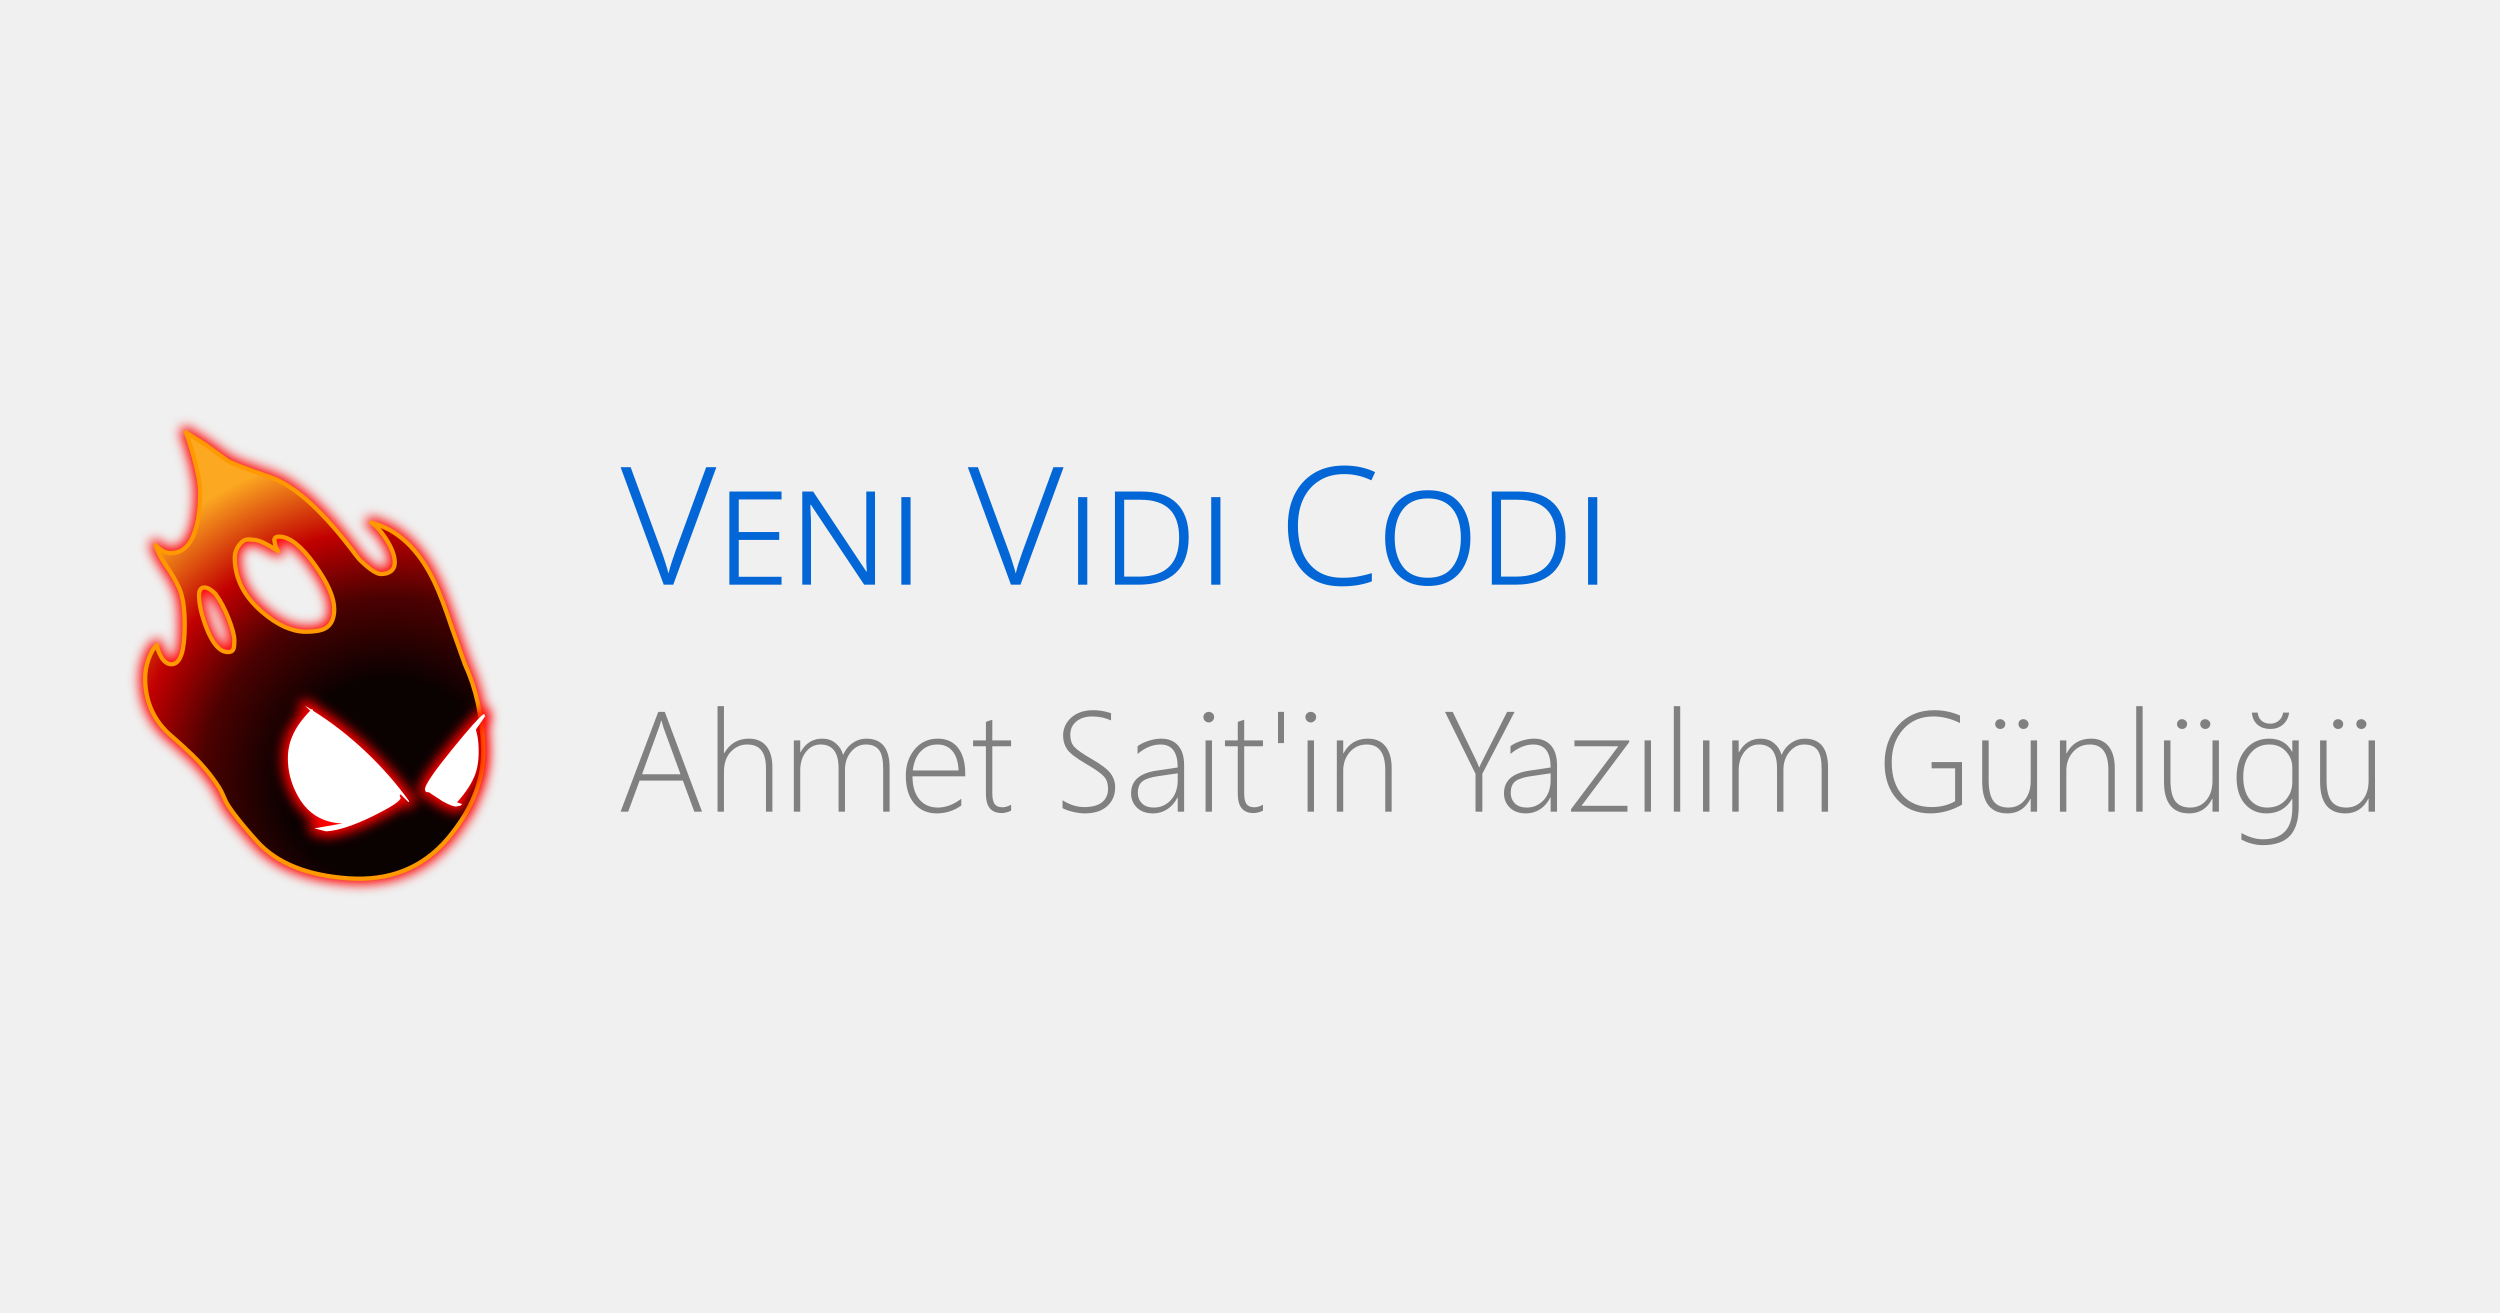
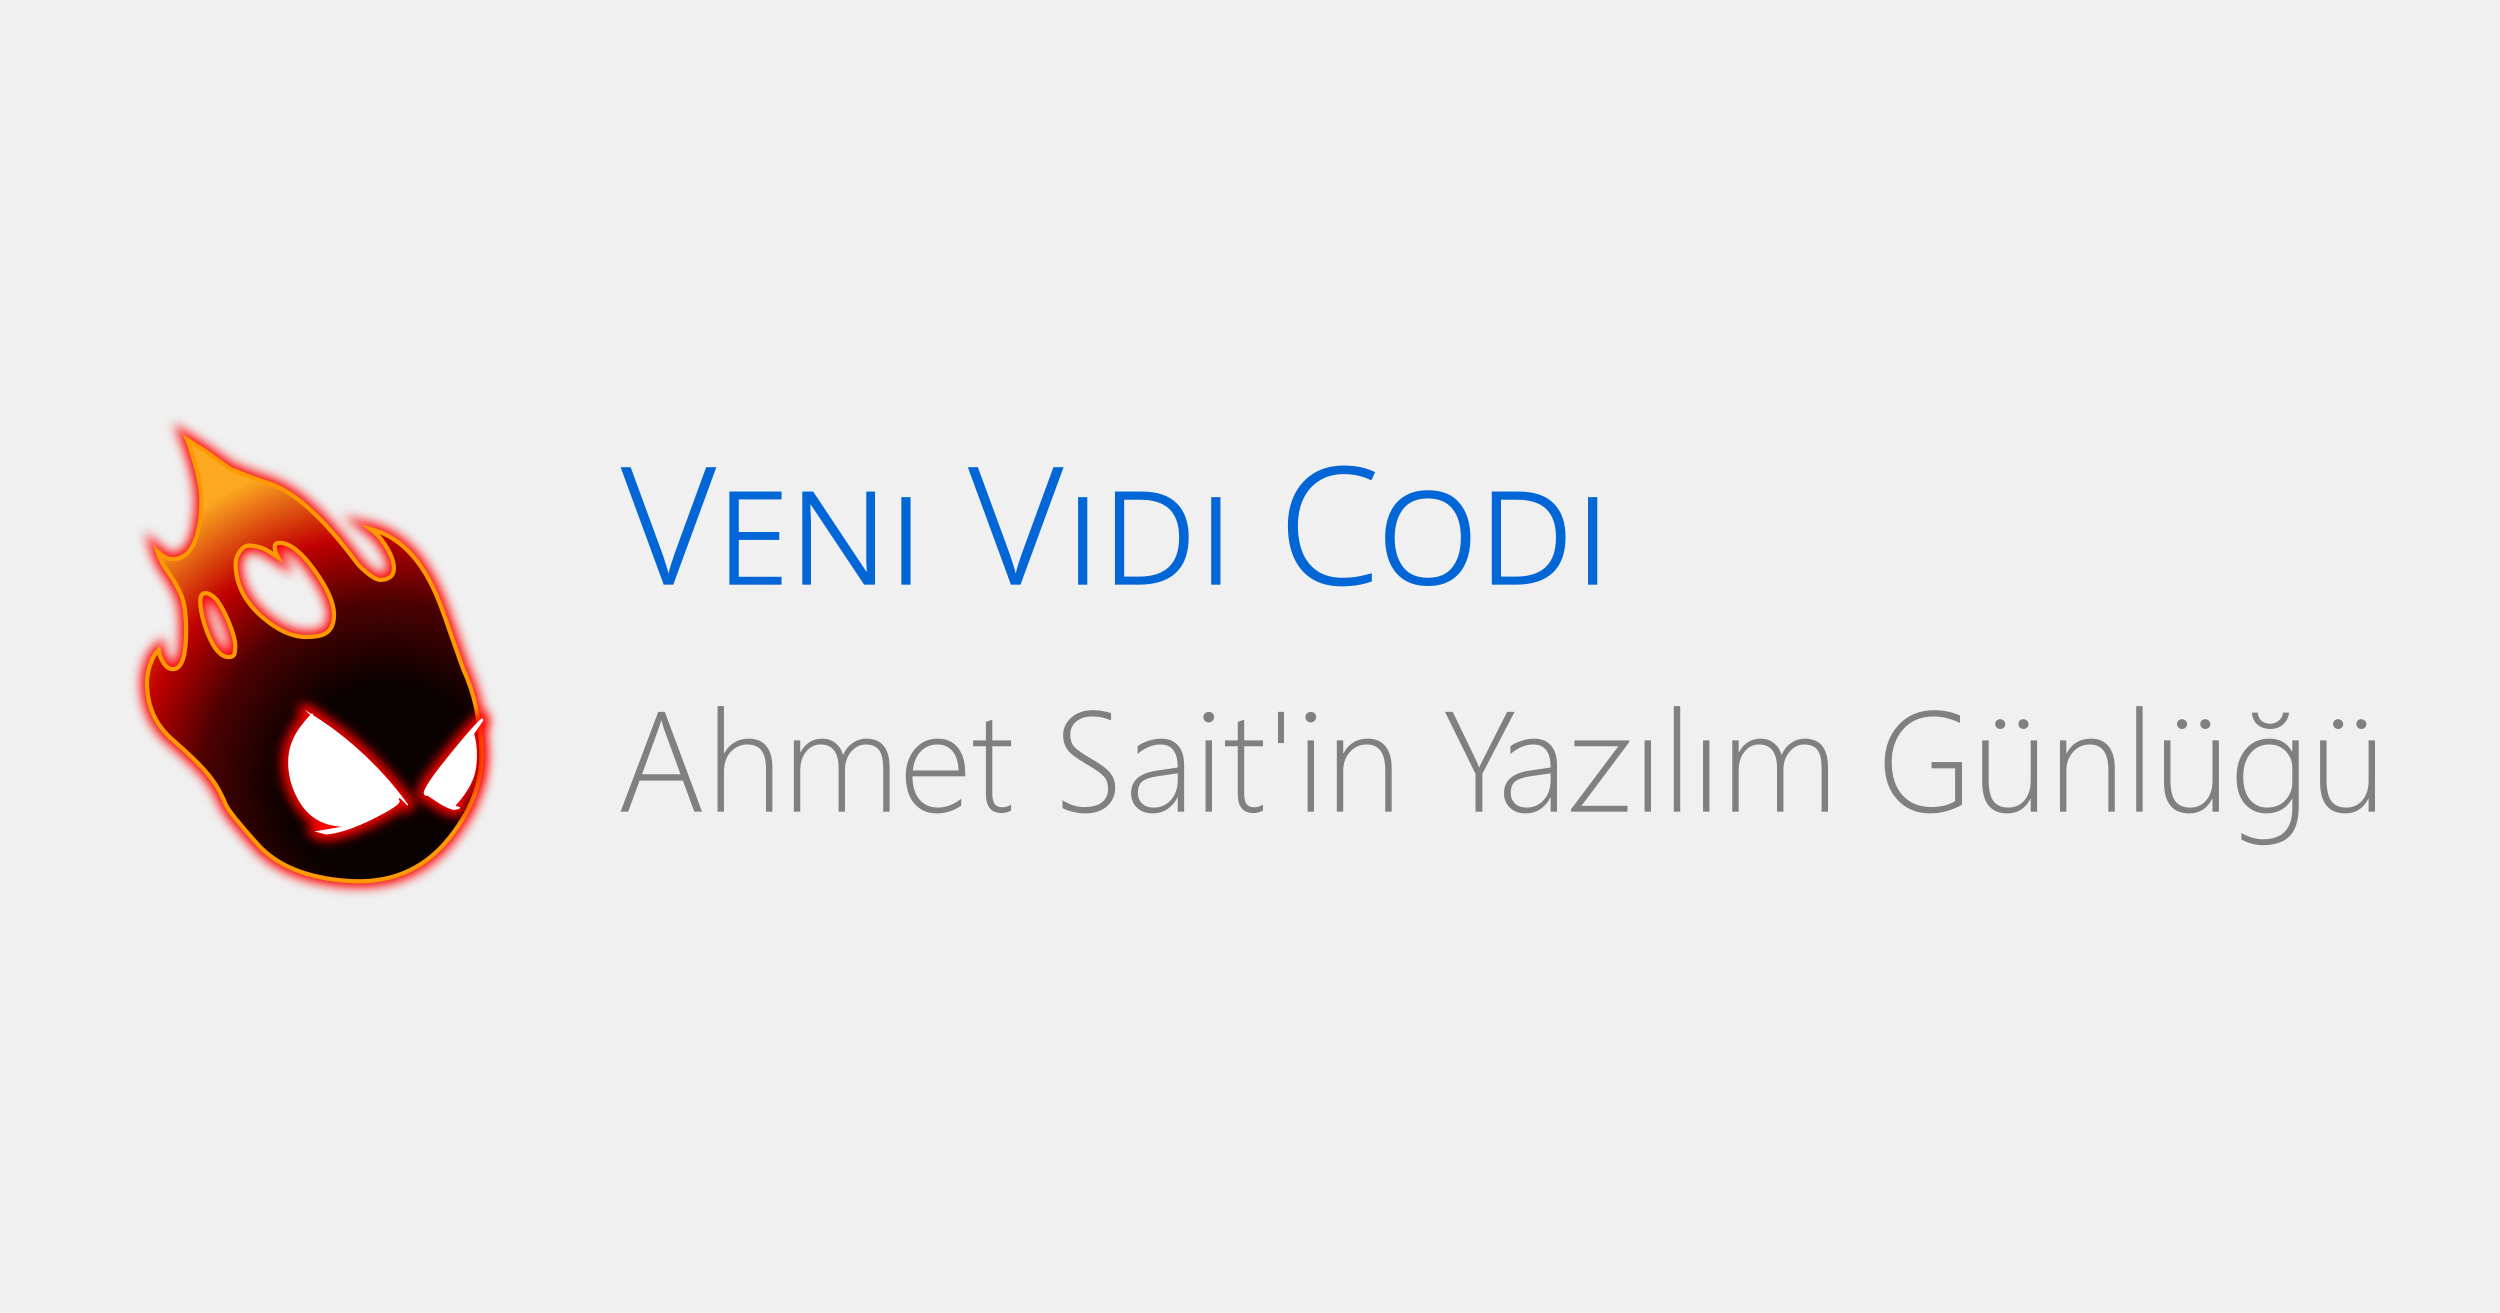
- <svg xmlns="http://www.w3.org/2000/svg" width="1200" height="630" viewBox="0 0 1200 630" version="1.1" id="svg5" xml:space="preserve">
+ <svg xmlns="http://www.w3.org/2000/svg" xmlns:xlink="http://www.w3.org/1999/xlink" width="1200" height="630" viewBox="0 0 1200 630" version="1.1" id="svg5" xml:space="preserve">
  <defs id="defs2">
-     <filter style="color-interpolation-filters:sRGB" id="filter26850" x="-0.06" y="-0.045" width="1.119" height="1.09">
-       <feGaussianBlur stdDeviation="3.096" id="feGaussianBlur26852" />
-     </filter>
    <radialGradient id="a" cx="6.393" cy="-0.004" r="819.2" gradientTransform="matrix(0.104897,0.181206,-0.185164,0.107096,169.225,196.291)" gradientUnits="userSpaceOnUse">
      <stop stop-color="#0a0101" offset=".302" id="stop7145" />
      <stop stop-color="#4d0101" offset=".549" id="stop7147" />
      <stop stop-color="#c10000" offset=".749" id="stop7149" />
      <stop stop-color="#fca921" offset="1" id="stop7151" />
    </radialGradient>
-     <filter style="color-interpolation-filters:sRGB" id="filter26846" x="-0.102" y="-0.16" width="1.204" height="1.32">
-       <feGaussianBlur stdDeviation="3.096" id="feGaussianBlur26848" />
+     <filter style="color-interpolation-filters:sRGB" id="filter2351" x="-0.057" y="-0.065" width="1.113" height="1.108">
+       <feGaussianBlur stdDeviation="2.114" id="feGaussianBlur2353" />
+     </filter>
+     <radialGradient xlink:href="#gradient0-3" id="radialGradient715" gradientUnits="userSpaceOnUse" gradientTransform="matrix(0.0806243,0.1392755,-0.1423179,0.08231453,144.1033,156.0745)" cx="0" cy="0" fx="6.4" r="819.2" />
+     <radialGradient id="gradient0-3" cx="0" cy="0" r="819.2" fx="6.4" gradientTransform="matrix(0.0477,0.0824,-0.0842,0.0487,15.55,45.45)" gradientUnits="userSpaceOnUse">
+       <stop stop-color="#0a0101" offset=".302" id="stop7-3" />
+       <stop stop-color="#4d0101" offset=".549" id="stop9-6" />
+       <stop stop-color="#c10000" offset=".749" id="stop11-7" />
+       <stop stop-color="#fca921" offset="1" id="stop13-5" />
+     </radialGradient>
+     <filter style="color-interpolation-filters:sRGB" id="filter2359" x="-0.097" y="-0.152" width="1.194" height="1.305">
+       <feGaussianBlur stdDeviation="2.114" id="feGaussianBlur2361" />
    </filter>
  </defs>
  <g aria-label="Venı Vıdı Codı" transform="matrix(1.097094,0,0,1.097094,-242.9101,49.03443)" id="text764-4" style="font-weight:300;font-size:72px;line-height:1.5;font-family:Sans;-inkscape-font-specification:'Sans, Light';font-variant-caps:small-caps;letter-spacing:0px;word-spacing:0px;white-space:pre;shape-inside:url(#rect766-0);display:inline;fill:#0366d6">
    <path d="m 534.84,159.707 -18.864,51.408 h -4.176 l -18.864,-51.408 h 4.392 l 13.608,37.08 q 0.936,2.592 1.656,4.968 0.792,2.376 1.296,4.464 0.504,-2.088 1.224,-4.392 0.72,-2.304 1.728,-5.112 l 13.536,-37.008 z" id="path1539" />
    <path d="m 540.527,170.363 h 22.824 v 3.456 h -18.72 v 14.256 h 17.712 v 3.456 h -17.712 v 16.128 h 18.72 v 3.456 h -22.824 z" id="path1541" />
    <path d="m 604.247,170.363 v 40.752 h -4.752 l -23.328,-34.992 h -0.216 q 0.072,1.944 0.144,4.176 0.144,2.16 0.144,4.032 v 26.784 h -3.816 v -40.752 h 4.752 l 23.256,34.992 h 0.216 q -0.144,-1.872 -0.216,-4.104 0,-2.232 0,-4.536 v -26.352 z" id="path1543" />
    <path d="m 619.799,211.115 h -4.032 v -38.304 h 4.032 z" id="path1545" />
    <path d="m 686.759,159.707 -18.864,51.408 h -4.176 l -18.864,-51.408 h 4.392 l 13.608,37.08 q 0.936,2.592 1.656,4.968 0.792,2.376 1.296,4.464 0.504,-2.088 1.224,-4.392 0.72,-2.304 1.728,-5.112 l 13.536,-37.008 z" id="path1547" />
    <path d="m 697.127,211.115 h -4.032 v -38.304 h 4.032 z" id="path1549" />
    <path d="m 741.479,190.307 q 0,10.296 -5.544,15.552 -5.544,5.256 -16.344,5.256 h -10.368 v -40.752 h 11.664 q 10.224,0 15.408,5.184 5.184,5.112 5.184,14.76 z m -4.176,0.144 q 0,-16.488 -16.848,-16.488 h -7.2 v 33.624 h 6.408 q 17.64,0 17.64,-17.136 z" id="path1551" />
    <path d="m 755.375,211.115 h -4.032 v -38.304 h 4.032 z" id="path1553" />
    <path d="m 809.519,162.731 q -6.336,0 -10.872,2.88 -4.536,2.808 -6.984,7.92 -2.376,5.04 -2.376,11.808 0,6.912 2.16,12.024 2.232,5.112 6.552,7.92 4.32,2.808 10.8,2.808 3.744,0 6.84,-0.576 3.168,-0.576 5.976,-1.44 v 3.6 q -2.664,1.008 -5.904,1.584 -3.168,0.576 -7.344,0.576 -7.776,0 -13.032,-3.312 -5.184,-3.312 -7.848,-9.288 -2.592,-5.976 -2.592,-13.968 0,-7.632 2.88,-13.536 2.952,-5.976 8.424,-9.36 5.544,-3.384 13.32,-3.384 7.56,0 13.536,2.88 l -1.656,3.6 q -5.616,-2.736 -11.88,-2.736 z" id="path1555" />
    <path d="m 864.742,190.667 q 0,6.192 -2.088,10.944 -2.016,4.752 -6.192,7.416 -4.104,2.664 -10.296,2.664 -6.192,0 -10.368,-2.664 -4.176,-2.664 -6.264,-7.416 -2.088,-4.752 -2.088,-11.016 0,-6.12 2.088,-10.8 2.088,-4.752 6.264,-7.344 4.176,-2.664 10.368,-2.664 9.288,0 13.896,5.688 4.68,5.688 4.68,15.192 z m -33.12,0 q 0,7.776 3.6,12.6 3.6,4.824 10.944,4.824 7.272,0 10.8,-4.752 3.6,-4.752 3.6,-12.672 0,-8.208 -3.672,-12.744 -3.672,-4.536 -10.728,-4.536 -7.344,0 -10.944,4.752 -3.6,4.68 -3.6,12.528 z" id="path1557" />
    <path d="m 906.358,190.307 q 0,10.296 -5.544,15.552 -5.544,5.256 -16.344,5.256 h -10.368 v -40.752 h 11.664 q 10.224,0 15.408,5.184 5.184,5.112 5.184,14.76 z m -4.176,0.144 q 0,-16.488 -16.848,-16.488 h -7.2 v 33.624 h 6.408 q 17.64,0 17.64,-17.136 z" id="path1559" />
    <path d="m 920.254,211.115 h -4.032 v -38.304 h 4.032 z" id="path1561" />
  </g>
  <g aria-label="Ahmet Sait'in Yazılım Günlüğü" transform="matrix(1.069011,0,0,1.069011,-205.7303,-18.32593)" id="text776" style="font-weight:300;font-size:64px;line-height:1.5;font-family:'Segoe UI';-inkscape-font-specification:'Segoe UI, Light';letter-spacing:0px;word-spacing:0px;white-space:pre;shape-inside:url(#rect778);shape-padding:0.941;display:inline;fill:#808080">
    <path d="m 504.199,381.59 -5.125,-13.938 h -19.438 l -5.125,13.938 h -3.406 l 16.906,-44.812 h 2.938 l 16.719,44.812 z m -13.75,-37.5 q -0.344,-0.938 -0.562,-1.844 -0.219,-0.781 -0.469,-1.562 h -0.125 q -0.531,2.062 -1.031,3.344 l -7.531,20.781 h 17.281 z" id="path1564" />
    <path d="m 536.387,381.59 v -19.188 q 0,-5.688 -2.062,-8.312 -2.062,-2.656 -6.438,-2.656 -4.125,0 -7.25,3.219 -3.125,3.219 -3.125,9.219 v 17.719 h -2.875 v -47.375 h 2.875 v 21.125 h 0.125 q 3.781,-6.531 11,-6.531 5.188,0 7.906,3.344 2.719,3.344 2.719,9.594 v 19.844 z" id="path1566" />
    <path d="m 589.012,381.59 v -19.25 q 0,-6.031 -1.906,-8.469 -1.875,-2.438 -5.969,-2.438 -3.781,0 -6.531,3.25 -2.75,3.25 -2.75,8.156 v 18.75 h -2.875 v -19.469 q 0,-10.688 -8.125,-10.688 -3.906,0 -6.5,3.281 -2.594,3.25 -2.594,8.438 v 18.438 h -2.875 v -32 h 2.875 v 5.312 h 0.125 q 3.344,-6.094 9.781,-6.094 3.5,0 5.969,2.031 2.5,2 3.375,5.281 1.5,-3.469 4.281,-5.375 2.812,-1.938 6.094,-1.938 10.5,0 10.5,13 v 19.781 z" id="path1568" />
    <path d="m 602.168,365.715 q 0,6.594 3.031,10.312 3.062,3.719 8.375,3.719 5.375,0 10.5,-3.969 v 3.062 q -4.969,3.531 -11.094,3.531 -6.188,0 -10,-4.438 -3.812,-4.438 -3.812,-12.531 0,-7 3.969,-11.781 4,-4.812 10.375,-4.812 5.969,0 9.156,4.188 3.188,4.188 3.188,11.438 v 1.281 z m 20.688,-2.625 q -0.188,-5.531 -2.656,-8.594 -2.469,-3.062 -6.812,-3.062 -4.5,0 -7.469,3.031 -2.938,3 -3.625,8.625 z" id="path1570" />
    <path d="m 646.449,381.152 q -2.25,1.062 -4.219,1.062 -7.094,0 -7.094,-8.5 v -21.5 h -5.75 v -2.625 h 5.75 v -8.312 q 0.688,-0.25 1.438,-0.5 0.75,-0.219 1.438,-0.469 v 9.281 h 8.438 v 2.625 h -8.438 v 21.125 q 0,3.312 1.031,4.812 1.062,1.469 3.562,1.469 1.781,0 3.844,-1.156 z" id="path1572" />
    <path d="m 669.543,379.996 v -3.531 q 4.812,3.062 9.75,3.062 5.25,0 7.969,-2.156 2.719,-2.188 2.719,-6.094 0,-3.438 -1.844,-5.469 -1.812,-2.062 -7.906,-5.594 -6.812,-3.969 -8.625,-6.625 -1.812,-2.688 -1.812,-6.188 0,-4.75 3.688,-8.062 3.688,-3.312 9.844,-3.312 4,0 8,1.344 v 3.25 q -3.938,-1.781 -8.406,-1.781 -4.562,0 -7.25,2.312 -2.656,2.312 -2.656,5.875 0,3.438 1.812,5.469 1.844,2.031 7.906,5.531 6.281,3.562 8.344,6.344 2.094,2.75 2.094,6.344 0,5.156 -3.594,8.406 -3.562,3.25 -10.094,3.25 -2.312,0 -5.344,-0.719 -3,-0.719 -4.594,-1.656 z" id="path1574" />
    <path d="m 721.262,381.59 v -6.406 h -0.125 q -1.531,3.281 -4.469,5.25 -2.906,1.938 -6.469,1.938 -4.562,0 -7.219,-2.562 -2.656,-2.562 -2.656,-6.469 0,-8.375 11.094,-10.125 l 9.844,-1.469 q 0,-10.312 -7.75,-10.312 -5.281,0 -10.281,4.25 v -3.469 q 1.781,-1.406 4.812,-2.406 3.062,-1 5.75,-1 4.938,0 7.625,3.062 2.719,3.062 2.719,8.906 v 20.812 z m -8.812,-15.938 q -5.031,0.719 -7.062,2.344 -2.031,1.594 -2.031,5.219 0,2.844 1.875,4.688 1.906,1.844 5.281,1.844 4.625,0 7.688,-3.406 3.062,-3.438 3.062,-8.844 v -3.125 z" id="path1576" />
    <path d="m 735.168,341.527 q -0.938,0 -1.656,-0.688 -0.719,-0.688 -0.719,-1.75 0,-1.031 0.719,-1.656 0.75,-0.656 1.656,-0.656 0.969,0 1.688,0.625 0.75,0.625 0.75,1.688 0,1 -0.719,1.719 -0.719,0.719 -1.719,0.719 z m -1.406,40.062 v -32 h 2.875 v 32 z" id="path1578" />
    <path d="m 759.543,381.152 q -2.25,1.062 -4.219,1.062 -7.094,0 -7.094,-8.5 v -21.5 h -5.75 v -2.625 h 5.75 v -8.312 q 0.688,-0.25 1.438,-0.5 0.75,-0.219 1.438,-0.469 v 9.281 h 8.438 v 2.625 h -8.438 v 21.125 q 0,3.312 1.031,4.812 1.062,1.469 3.562,1.469 1.781,0 3.844,-1.156 z" id="path1580" />
    <path d="m 768.98,350.808 h -2.688 v -14.031 h 2.688 z" id="path1582" />
    <path d="m 780.98,341.527 q -0.938,0 -1.656,-0.688 -0.719,-0.688 -0.719,-1.75 0,-1.031 0.719,-1.656 0.75,-0.656 1.656,-0.656 0.969,0 1.688,0.625 0.75,0.625 0.75,1.688 0,1 -0.719,1.719 -0.719,0.719 -1.719,0.719 z m -1.406,40.062 v -32 h 2.875 v 32 z" id="path1584" />
    <path d="m 814.449,381.59 v -18.625 q 0,-11.531 -8.312,-11.531 -4.625,0 -7.594,3.406 -2.969,3.375 -2.969,8.375 v 18.375 h -2.875 v -32 h 2.875 v 5.812 h 0.125 q 3.5,-6.594 10.938,-6.594 5.188,0 7.938,3.469 2.75,3.438 2.75,9.844 v 19.469 z" id="path1586" />
    <path d="m 858.043,364.558 v 17.031 h -3.062 v -16.969 l -13.719,-27.844 h 3.469 l 10.438,21.594 q 0.562,1.125 1.406,3.312 h 0.125 q 0.438,-1.156 1.531,-3.25 l 10.938,-21.656 h 3.344 z" id="path1588" />
    <path d="m 888.699,381.59 v -6.406 h -0.125 q -1.531,3.281 -4.469,5.25 -2.906,1.938 -6.469,1.938 -4.562,0 -7.219,-2.562 -2.656,-2.562 -2.656,-6.469 0,-8.375 11.094,-10.125 l 9.844,-1.469 q 0,-10.312 -7.75,-10.312 -5.281,0 -10.281,4.25 v -3.469 q 1.781,-1.406 4.812,-2.406 3.062,-1 5.75,-1 4.938,0 7.625,3.062 2.719,3.062 2.719,8.906 v 20.812 z m -8.812,-15.938 q -5.031,0.719 -7.062,2.344 -2.031,1.594 -2.031,5.219 0,2.844 1.875,4.688 1.906,1.844 5.281,1.844 4.625,0 7.688,-3.406 3.062,-3.438 3.062,-8.844 v -3.125 z" id="path1590" />
    <path d="m 902.543,378.965 h 20.656 v 2.625 h -25.344 v -1.094 l 21.25,-28.281 h -19.719 v -2.625 h 24.594 v 0.781 z" id="path1592" />
    <path d="m 930.887,381.59 v -32 h 2.875 v 32 z" id="path1594" />
    <path d="m 944.012,381.59 v -47.375 h 2.875 v 47.375 z" id="path1596" />
    <path d="m 957.137,381.59 v -32 h 2.875 v 32 z" id="path1598" />
    <path d="m 1010.387,381.59 v -19.25 q 0,-6.031 -1.906,-8.469 -1.875,-2.438 -5.969,-2.438 -3.781,0 -6.531,3.25 -2.75,3.25 -2.75,8.156 v 18.75 h -2.875 v -19.469 q 0,-10.688 -8.125,-10.688 -3.906,0 -6.5,3.281 -2.594,3.25 -2.594,8.438 v 18.438 h -2.875 v -32 h 2.875 v 5.312 h 0.125 q 3.344,-6.094 9.781,-6.094 3.5,0 5.969,2.031 2.5,2 3.375,5.281 1.5,-3.469 4.281,-5.375 2.812,-1.938 6.094,-1.938 10.5,0 10.5,13 v 19.781 z" id="path1600" />
    <path d="m 1073.418,378.465 q -6.938,3.906 -14.281,3.906 -9.156,0 -14.812,-6.219 -5.656,-6.219 -5.656,-16.312 0,-10.188 6.094,-17 6.094,-6.812 16.281,-6.812 5.906,0 11.469,2.375 v 3.375 q -6.094,-2.938 -11.906,-2.938 -8.469,0 -13.625,5.781 -5.125,5.781 -5.125,14.75 0,9.438 4.812,14.812 4.844,5.344 13.031,5.344 6.062,0 10.625,-2.625 v -14.781 h -10.562 v -2.812 h 13.656 z" id="path1602" />
    <path d="m 1104.262,381.59 v -5.812 h -0.125 q -3.344,6.594 -10.312,6.594 -11.344,0 -11.344,-14.281 v -18.5 h 2.906 v 17.781 q 0,6.5 2.125,9.438 2.156,2.938 6.75,2.938 4.469,0 7.219,-3.281 2.781,-3.281 2.781,-8.75 v -18.125 h 2.875 v 32 z m -3.281,-37.125 q -0.844,0 -1.531,-0.594 -0.688,-0.625 -0.688,-1.656 0,-0.969 0.656,-1.562 0.688,-0.594 1.5,-0.594 0.906,0 1.625,0.625 0.75,0.594 0.75,1.531 0,0.969 -0.688,1.625 -0.656,0.625 -1.625,0.625 z m -10.406,0 q -0.875,0 -1.562,-0.594 -0.688,-0.625 -0.688,-1.656 0,-0.969 0.688,-1.562 0.688,-0.594 1.5,-0.594 0.906,0 1.625,0.625 0.719,0.594 0.719,1.531 0,0.969 -0.656,1.625 -0.656,0.625 -1.625,0.625 z" id="path1604" />
    <path d="m 1139.137,381.59 v -18.625 q 0,-11.531 -8.312,-11.531 -4.625,0 -7.594,3.406 -2.969,3.375 -2.969,8.375 v 18.375 h -2.875 v -32 h 2.875 v 5.812 h 0.125 q 3.5,-6.594 10.938,-6.594 5.188,0 7.938,3.469 2.75,3.438 2.75,9.844 v 19.469 z" id="path1606" />
    <path d="m 1151.637,381.59 v -47.375 h 2.875 v 47.375 z" id="path1608" />
    <path d="m 1185.887,381.59 v -5.812 h -0.125 q -3.344,6.594 -10.312,6.594 -11.344,0 -11.344,-14.281 v -18.5 h 2.906 v 17.781 q 0,6.5 2.125,9.438 2.156,2.938 6.75,2.938 4.469,0 7.219,-3.281 2.781,-3.281 2.781,-8.75 v -18.125 h 2.875 v 32 z m -3.281,-37.125 q -0.844,0 -1.531,-0.594 -0.688,-0.625 -0.688,-1.656 0,-0.969 0.656,-1.562 0.688,-0.594 1.5,-0.594 0.906,0 1.625,0.625 0.75,0.594 0.75,1.531 0,0.969 -0.688,1.625 -0.656,0.625 -1.625,0.625 z m -10.406,0 q -0.875,0 -1.562,-0.594 -0.688,-0.625 -0.688,-1.656 0,-0.969 0.688,-1.562 0.688,-0.594 1.5,-0.594 0.906,0 1.625,0.625 0.719,0.594 0.719,1.531 0,0.969 -0.656,1.625 -0.656,0.625 -1.625,0.625 z" id="path1610" />
    <path d="m 1224.605,379.215 q 0,9.031 -3.938,13.219 -3.938,4.188 -12.25,4.188 -4.625,0 -9.531,-2.438 v -3 q 5.062,2.812 9.594,2.812 13.25,0 13.25,-14 v -4.156 h -0.125 q -3.781,6.531 -11.531,6.531 -5.906,0 -9.656,-4.281 -3.719,-4.281 -3.719,-11.938 0,-7.656 4.031,-12.5 4.031,-4.844 10.625,-4.844 7.062,0 10.25,5.844 h 0.125 v -5.062 h 2.875 z m -2.875,-17.344 q 0,-4.25 -2.875,-7.344 -2.844,-3.094 -7.438,-3.094 -5.281,0 -8.5,3.969 -3.219,3.969 -3.219,10.5 0,6.562 2.938,10.219 2.969,3.625 7.812,3.625 5.156,0 8.219,-3.344 3.062,-3.344 3.062,-8.188 z m -1.406,-24.75 q -0.5,3.375 -2.812,5.375 -2.281,1.969 -5.688,1.969 -3.438,0 -5.719,-1.938 -2.25,-1.938 -2.531,-5.406 h 2.625 q 0.188,2.344 1.719,3.656 1.562,1.312 3.969,1.312 2.125,0 3.75,-1.344 1.656,-1.375 1.938,-3.625 z" id="path1612" />
    <path d="m 1255.98,381.59 v -5.812 h -0.125 q -3.344,6.594 -10.312,6.594 -11.344,0 -11.344,-14.281 v -18.5 h 2.906 v 17.781 q 0,6.5 2.125,9.438 2.156,2.938 6.75,2.938 4.469,0 7.219,-3.281 2.781,-3.281 2.781,-8.75 v -18.125 h 2.875 v 32 z m -3.281,-37.125 q -0.844,0 -1.531,-0.594 -0.688,-0.625 -0.688,-1.656 0,-0.969 0.656,-1.562 0.688,-0.594 1.5,-0.594 0.906,0 1.625,0.625 0.75,0.594 0.75,1.531 0,0.969 -0.688,1.625 -0.656,0.625 -1.625,0.625 z m -10.406,0 q -0.875,0 -1.562,-0.594 -0.688,-0.625 -0.688,-1.656 0,-0.969 0.688,-1.562 0.688,-0.594 1.5,-0.594 0.906,0 1.625,0.625 0.719,0.594 0.719,1.531 0,0.969 -0.656,1.625 -0.656,0.625 -1.625,0.625 z" id="path1614" />
  </g>
-   <g id="g3051" transform="matrix(0.9337367,0,0,0.9335514,27.46851,190.2092)">
-     <g id="g3043">
-       <path d="m 66.088,18.492 c 0.953,2.199 2.271,6.268 3.957,12.205 2.272,7.99 3.408,14.258 3.408,18.803 0,7.917 -0.841,14.441 -2.527,19.572 -2.492,7.697 -6.671,11.545 -12.535,11.545 -2.712,-10e-7 -5.314,-1.356 -7.807,-4.068 1.1,3.519 2.894,7.036 5.387,10.555 2.566,3.519 4.801,7.369 6.707,11.547 1.906,4.178 2.859,10.554 2.859,19.131 0,13.341 -2.272,20.012 -6.816,20.012 -2.052,0 -3.813,-1.282 -5.279,-3.848 -1.246,-2.126 -1.979,-4.141 -2.199,-6.047 -1.759,1.613 -3.188,4.031 -4.287,7.256 -1.173,3.225 -1.76,6.488 -1.76,9.787 0,11.435 4.032,20.928 12.096,28.479 5.131,4.471 9.162,8.135 12.094,10.994 5.278,5.058 9.852,10.565 13.746,16.604 1.383,2.145 2.936,5.928 3.357,6.881 1.24,2.801 6.208,9.833 16.324,21.049 10.116,11.142 25.729,17.448 46.84,18.914 21.111,1.466 38.082,-5.279 50.91,-20.232 12.755,-15.027 18.874,-30.714 18.361,-47.061 -0.507,-16.236 -3.641,-30.495 -9.381,-42.789 0.007,0.006 0.014,0.01 0.021,0.016 l -6.598,-18.473 c -3.592,-10.776 -6.619,-18.73 -9.111,-23.861 -8.063,-16.86 -18.876,-27.012 -32.438,-30.457 1.979,0.953 4.399,3.555 7.258,7.807 3.225,4.838 4.838,9.053 4.838,12.645 0,2.052 -0.733,3.593 -2.199,4.619 -1.246,0.88 -2.859,1.318 -4.838,1.318 -1.759,0 -4.325,-1.43 -7.697,-4.289 -2.199,-1.906 -3.701,-3.408 -4.508,-4.508 l -0.439,-0.549 c -16.787,-22.577 -31.558,-36.065 -44.312,-40.463 -12.901,-4.398 -20.341,-7.295 -22.32,-8.688 l -10.887,-7.916 z m 47.939,53.658 c 5.424,0 11.582,4.876 18.473,14.625 6.597,9.236 9.896,16.786 9.896,22.65 0,4.765 -1.466,8.026 -4.398,9.785 -2.126,1.246 -5.499,1.869 -10.117,1.869 -7.257,0 -14.879,-3.482 -22.869,-10.445 -9.163,-7.99 -13.744,-17.189 -13.744,-27.598 0,-2.346 0.731,-4.509 2.197,-6.488 1.466,-1.979 3.081,-2.969 4.84,-2.969 l 2.527,0.221 c 1.833,0 4.435,0.952 7.807,2.857 l 4.84,2.859 -1.211,-1.979 -0.66,-3.41 c 0,-1.319 0.807,-1.979 2.42,-1.979 z m -38.375,26.17 c 1.613,0 3.52,1.1 5.719,3.299 l 0.33,0.549 c 2.272,3.079 4.398,7.111 6.377,12.096 1.979,4.985 2.969,8.759 2.969,11.324 0,2.272 -0.184,3.813 -0.551,4.619 -0.44,0.88 -1.355,1.318 -2.748,1.318 -4.105,0 -7.771,-4.104 -10.996,-12.314 -2.566,-6.671 -3.848,-12.277 -3.848,-16.822 0,-2.712 0.915,-4.068 2.748,-4.068 z" fill="url(#a)" stroke="#f90" stroke-linejoin="round" stroke-width="2.199" id="path1482" style="fill:#ff0000;fill-opacity:1;stroke:#ff0000;stroke-width:5.85;stroke-linecap:round;stroke-linejoin:round;stroke-dasharray:none;stroke-opacity:1;filter:url(#filter26850)" />
-       <path d="m 66.088,18.492 c 0.953,2.199 2.271,6.268 3.957,12.205 2.272,7.99 3.408,14.258 3.408,18.803 0,7.917 -0.841,14.441 -2.527,19.572 -2.492,7.697 -6.671,11.545 -12.535,11.545 -2.712,-10e-7 -5.314,-1.356 -7.807,-4.068 1.1,3.519 2.894,7.036 5.387,10.555 2.566,3.519 4.801,7.369 6.707,11.547 1.906,4.178 2.859,10.554 2.859,19.131 0,13.341 -2.272,20.012 -6.816,20.012 -2.052,0 -3.813,-1.282 -5.279,-3.848 -1.246,-2.126 -1.979,-4.141 -2.199,-6.047 -1.759,1.613 -3.188,4.031 -4.287,7.256 -1.173,3.225 -1.76,6.488 -1.76,9.787 0,11.435 4.032,20.928 12.096,28.479 5.131,4.471 9.162,8.135 12.094,10.994 5.278,5.058 9.852,10.565 13.746,16.604 1.383,2.145 2.936,5.928 3.357,6.881 1.24,2.801 6.208,9.833 16.324,21.049 10.116,11.142 25.729,17.448 46.84,18.914 21.111,1.466 38.082,-5.279 50.91,-20.232 12.755,-15.027 18.874,-30.714 18.361,-47.061 -0.507,-16.236 -3.641,-30.495 -9.381,-42.789 0.007,0.006 0.014,0.01 0.021,0.016 l -6.598,-18.473 c -3.592,-10.776 -6.619,-18.73 -9.111,-23.861 -8.063,-16.86 -18.876,-27.012 -32.438,-30.457 1.979,0.953 4.399,3.555 7.258,7.807 3.225,4.838 4.838,9.053 4.838,12.645 0,2.052 -0.733,3.593 -2.199,4.619 -1.246,0.88 -2.859,1.318 -4.838,1.318 -1.759,0 -4.325,-1.43 -7.697,-4.289 -2.199,-1.906 -3.701,-3.408 -4.508,-4.508 l -0.439,-0.549 c -16.787,-22.577 -31.558,-36.065 -44.312,-40.463 -12.901,-4.398 -20.341,-7.295 -22.32,-8.688 l -10.887,-7.916 z m 47.939,53.658 c 5.424,0 11.582,4.876 18.473,14.625 6.597,9.236 9.896,16.786 9.896,22.65 0,4.765 -1.466,8.026 -4.398,9.785 -2.126,1.246 -5.499,1.869 -10.117,1.869 -7.257,0 -14.879,-3.482 -22.869,-10.445 -9.163,-7.99 -13.744,-17.189 -13.744,-27.598 0,-2.346 0.731,-4.509 2.197,-6.488 1.466,-1.979 3.081,-2.969 4.84,-2.969 l 2.527,0.221 c 1.833,0 4.435,0.952 7.807,2.857 l 4.84,2.859 -1.211,-1.979 -0.66,-3.41 c 0,-1.319 0.807,-1.979 2.42,-1.979 z m -38.375,26.17 c 1.613,0 3.52,1.1 5.719,3.299 l 0.33,0.549 c 2.272,3.079 4.398,7.111 6.377,12.096 1.979,4.985 2.969,8.759 2.969,11.324 0,2.272 -0.184,3.813 -0.551,4.619 -0.44,0.88 -1.355,1.318 -2.748,1.318 -4.105,0 -7.771,-4.104 -10.996,-12.314 -2.566,-6.671 -3.848,-12.277 -3.848,-16.822 0,-2.712 0.915,-4.068 2.748,-4.068 z" fill="url(#a)" stroke="#ff9900" stroke-linejoin="round" stroke-width="2.199" id="head" style="fill:url(#a)" />
+   <g id="g3381" transform="matrix(1.254506,0,0,1.254506,5.257678,178.6017)">
+     <g id="g2389" transform="matrix(0.9579052,0,0,0.9579052,5.326395,7.222108)">
+       <path id="path2139" style="display:inline;fill:#800000;fill-opacity:1;fill-rule:evenodd;stroke:#ff0000;stroke-width:5;stroke-linecap:round;stroke-linejoin:miter;stroke-miterlimit:6;stroke-dasharray:none;stroke-opacity:1;filter:url(#filter2351)" d="m 64.832,19.418 c 0.732,1.69 1.745,4.817 3.041,9.381 1.747,6.141 2.621,10.96 2.621,14.453 0,6.085 -0.649,11.099 -1.945,15.043 -1.916,5.916 -5.126,8.873 -9.633,8.873 -2.085,0 -3.788,-1.19 -6.002,-3.127 0.845,2.704 2.227,5.409 4.143,8.113 1.972,2.704 3.689,5.662 5.154,8.873 1.465,3.211 2.197,8.113 2.197,14.705 0,10.254 -1.747,15.381 -5.24,15.381 -1.578,0 -2.928,-0.985 -4.055,-2.957 -0.958,-1.634 -1.522,-3.184 -1.691,-4.648 -1.352,1.24 -2.45,3.099 -3.295,5.578 -0.901,2.479 -1.354,4.986 -1.354,7.521 0,8.789 3.099,16.086 9.297,21.889 3.944,3.437 7.043,6.254 9.297,8.451 6.072,5.869 9.73,10.55 12.76,18 0.845,2.197 5.157,7.606 12.932,16.227 7.775,8.564 19.776,13.41 36.002,14.537 16.226,1.127 29.269,-4.057 39.129,-15.551 9.803,-11.55 14.508,-23.606 14.113,-36.17 -0.39,-12.484 -2.8,-23.448 -7.215,-32.9 -1.589,-4.579 -3.365,-9.486 -5.039,-14.174 -2.761,-8.282 -5.1,-14.396 -7.016,-18.34 -6.198,-12.958 -14.507,-20.76 -24.93,-23.408 2.194,1.668 3.381,2.732 5.578,6 2.479,3.719 3.717,6.958 3.717,9.719 0,1.578 -0.563,2.76 -1.689,3.549 -0.958,0.676 -2.198,1.014 -3.719,1.014 -1.352,0 -3.324,-1.098 -5.916,-3.295 -1.69,-1.465 -2.845,-2.62 -3.465,-3.465 l -0.338,-0.422 C 119.369,50.914 108.016,40.546 98.213,37.166 88.297,33.786 82.578,31.561 81.057,30.49 l -8.365,-6.086 z m 36.846,41.242 c 4.169,0 8.903,3.747 14.199,11.24 5.071,7.099 7.605,12.903 7.605,17.41 0,3.662 -1.127,6.169 -3.381,7.521 -1.634,0.958 -4.226,1.436 -7.775,1.436 -5.578,0 -11.437,-2.675 -17.578,-8.027 -7.043,-6.141 -10.564,-13.212 -10.564,-21.213 0,-1.803 0.565,-3.465 1.691,-4.986 1.127,-1.521 2.367,-2.281 3.719,-2.281 3.013,0.079 6.001,1.09 7.943,2.365 1.172,0.77 3.517,2.309 3.517,2.309 0,0 -0.513,-1.079 -0.728,-1.633 -0.322,-0.829 -0.508,-1.818 -0.508,-2.619 0,-1.014 0.62,-1.521 1.859,-1.521 z M 72.184,80.775 c 1.24,0 2.704,0.845 4.395,2.535 l 0.254,0.422 c 1.747,2.366 3.381,5.466 4.902,9.297 1.521,3.831 2.281,6.731 2.281,8.703 0,1.747 -0.14,2.931 -0.422,3.551 -0.338,0.676 -1.043,1.014 -2.113,1.014 -3.155,0 -5.972,-3.155 -8.451,-9.465 -1.972,-5.127 -2.959,-9.438 -2.959,-12.932 0,-2.085 0.705,-3.125 2.113,-3.125 z" />
+       <path id="path709" style="display:inline;fill:url(#radialGradient715);fill-rule:evenodd;stroke:#ff9900;stroke-width:1.69;stroke-linecap:butt;stroke-miterlimit:6;stroke-dasharray:none;stroke-opacity:1" d="m 64.832,19.418 c 0.732,1.69 1.745,4.817 3.041,9.381 1.747,6.141 2.621,10.96 2.621,14.453 0,6.085 -0.649,11.099 -1.945,15.043 -1.916,5.916 -5.126,8.873 -9.633,8.873 -2.085,0 -3.788,-1.19 -6.002,-3.127 0.845,2.704 2.227,5.409 4.143,8.113 1.972,2.704 3.689,5.662 5.154,8.873 1.465,3.211 2.197,8.113 2.197,14.705 0,10.254 -1.747,15.381 -5.24,15.381 -1.578,0 -2.928,-0.985 -4.055,-2.957 -0.958,-1.634 -1.522,-3.184 -1.691,-4.648 -1.352,1.24 -2.45,3.099 -3.295,5.578 -0.901,2.479 -1.354,4.986 -1.354,7.521 0,8.789 3.099,16.086 9.297,21.889 3.944,3.437 7.043,6.254 9.297,8.451 6.072,5.869 9.73,10.55 12.76,18 0.845,2.197 5.157,7.606 12.932,16.227 7.775,8.564 19.776,13.41 36.002,14.537 16.226,1.127 29.269,-4.057 39.129,-15.551 9.803,-11.55 14.508,-23.606 14.113,-36.17 -0.39,-12.484 -2.8,-23.448 -7.215,-32.9 -1.589,-4.579 -3.365,-9.486 -5.039,-14.174 -2.761,-8.282 -5.1,-14.396 -7.016,-18.34 -6.198,-12.958 -14.507,-20.76 -24.93,-23.408 2.194,1.668 3.381,2.732 5.578,6 2.479,3.719 3.717,6.958 3.717,9.719 0,1.578 -0.563,2.76 -1.689,3.549 -0.958,0.676 -2.198,1.014 -3.719,1.014 -1.352,0 -3.324,-1.098 -5.916,-3.295 -1.69,-1.465 -2.845,-2.62 -3.465,-3.465 l -0.338,-0.422 C 119.369,50.914 108.016,40.546 98.213,37.166 88.297,33.786 82.578,31.561 81.057,30.49 l -8.365,-6.086 z m 36.846,41.242 c 4.169,0 8.903,3.747 14.199,11.24 5.071,7.099 7.605,12.903 7.605,17.41 0,3.662 -1.127,6.169 -3.381,7.521 -1.634,0.958 -4.226,1.436 -7.775,1.436 -5.578,0 -11.437,-2.675 -17.578,-8.027 -7.043,-6.141 -10.564,-13.212 -10.564,-21.213 0,-1.803 0.565,-3.465 1.691,-4.986 1.127,-1.521 2.367,-2.281 3.719,-2.281 3.013,0.079 6.001,1.09 7.943,2.365 1.172,0.77 3.517,2.309 3.517,2.309 0,0 -0.513,-1.079 -0.728,-1.633 -0.322,-0.829 -0.508,-1.818 -0.508,-2.619 0,-1.014 0.62,-1.521 1.859,-1.521 z M 72.184,80.775 c 1.24,0 2.704,0.845 4.395,2.535 l 0.254,0.422 c 1.747,2.366 3.381,5.466 4.902,9.297 1.521,3.831 2.281,6.731 2.281,8.703 0,1.747 -0.14,2.931 -0.422,3.551 -0.338,0.676 -1.043,1.014 -2.113,1.014 -3.155,0 -5.972,-3.155 -8.451,-9.465 -1.972,-5.127 -2.959,-9.438 -2.959,-12.932 0,-2.085 0.705,-3.125 2.113,-3.125 z" />
    </g>
-     <g id="g3039">
-       <path d="m 219.992,164.469 -4.782,6.943 q 1.096,3.896 1.324,7.525 0.562,8.965 -1.509,14.989 -2.435,7.01 -9.504,14.847 l 2.613,0.908 -0.802,0.8 -2.313,0.467 q -1.697,0.106 -6.876,-2.676 l -6.108,-4.01 -1.001,-0.687 -0.106,0.007 -1.067,-0.04 -0.226,-0.2 -0.332,-0.194 -0.272,-0.947 q -0.201,-3.202 13.737,-20.363 12.95,-15.921 16.31,-18.381 l 0.65,0.174 0.266,0.841 m -43.477,40.23 -0.497,0.567 0.498,1.147 q 0.147,2.348 -14.002,9.343 -14.978,7.369 -24.311,7.954 l -6.06,-1.549 14.431,-2.512 q -15.049,-0.556 -22.575,-13.585 -4.778,-8.272 -5.354,-17.451 -0.475,-7.578 2.126,-13.634 2.582,-6.377 9.279,-13.333 l -2.826,-2.609 3.429,2.035 0.298,-0.34 0.577,0.714 -0.093,0.22 q 14.073,8.761 26.862,20.817 12.902,12.156 22.589,25.692 l -0.285,0.554 -4.086,-4.03" fill="#fff" fill-rule="evenodd" id="path3302" style="fill:#ff0000;fill-opacity:1;stroke:#ff0000;stroke-width:5.85;stroke-linecap:round;stroke-linejoin:round;stroke-dasharray:none;stroke-opacity:1;filter:url(#filter26846)" />
-       <path d="m 219.992,164.469 -4.782,6.943 q 1.096,3.896 1.324,7.525 0.562,8.965 -1.509,14.989 -2.435,7.01 -9.504,14.847 l 2.613,0.908 -0.802,0.8 -2.313,0.467 q -1.697,0.106 -6.876,-2.676 l -6.108,-4.01 -1.001,-0.687 -0.106,0.007 -1.067,-0.04 -0.226,-0.2 -0.332,-0.194 -0.272,-0.947 q -0.201,-3.202 13.737,-20.363 12.95,-15.921 16.31,-18.381 l 0.65,0.174 0.266,0.841 m -43.477,40.23 -0.497,0.567 0.498,1.147 q 0.147,2.348 -14.002,9.343 -14.978,7.369 -24.311,7.954 l -6.06,-1.549 14.431,-2.512 q -15.049,-0.556 -22.575,-13.585 -4.778,-8.272 -5.354,-17.451 -0.475,-7.578 2.126,-13.634 2.582,-6.377 9.279,-13.333 l -2.826,-2.609 3.429,2.035 0.298,-0.34 0.577,0.714 -0.093,0.22 q 14.073,8.761 26.862,20.817 12.902,12.156 22.589,25.692 l -0.285,0.554 -4.086,-4.03" fill="#ffffff" fill-rule="evenodd" id="eyes" />
+     <g id="g2393" transform="matrix(0.9579052,0,0,0.9579052,5.326395,7.222108)">
+       <path d="m 183.126,131.617 -3.676,5.337 q 0.843,2.994 1.018,5.783 0.432,6.891 -1.16,11.52 -1.872,5.388 -7.305,11.411 l 2.008,0.698 -0.616,0.615 -1.778,0.359 q -1.304,0.082 -5.285,-2.057 l -4.695,-3.082 -0.77,-0.528 -0.082,0.005 -0.82,-0.031 -0.173,-0.154 -0.255,-0.149 -0.209,-0.728 q -0.154,-2.461 10.558,-15.651 9.954,-12.236 12.536,-14.128 l 0.499,0.133 0.204,0.646 m -33.417,30.921 -0.382,0.436 0.383,0.882 q 0.113,1.805 -10.762,7.181 -11.512,5.663 -18.686,6.113 l -4.658,-1.19 11.091,-1.931 q -11.567,-0.427 -17.351,-10.441 -3.673,-6.358 -4.115,-13.413 -0.365,-5.824 1.634,-10.479 1.984,-4.901 7.132,-10.248 l -2.172,-2.005 2.635,1.564 0.229,-0.261 0.444,0.549 -0.071,0.169 q 10.817,6.733 20.646,15.999 9.916,9.343 17.362,19.747 l -0.219,0.425 -3.141,-3.097" id="path2137" style="display:inline;fill:#800000;fill-opacity:1;fill-rule:evenodd;stroke:#ff0200;stroke-width:5;stroke-linecap:round;stroke-linejoin:round;stroke-dasharray:none;stroke-opacity:1;filter:url(#filter2359)" />
+       <path d="m 183.126,131.617 -3.676,5.337 q 0.843,2.994 1.018,5.783 0.432,6.891 -1.16,11.52 -1.872,5.388 -7.305,11.411 l 2.008,0.698 -0.616,0.615 -1.778,0.359 q -1.304,0.082 -5.285,-2.057 l -4.695,-3.082 -0.77,-0.528 -0.082,0.005 -0.82,-0.031 -0.173,-0.154 -0.255,-0.149 -0.209,-0.728 q -0.154,-2.461 10.558,-15.651 9.954,-12.236 12.536,-14.128 l 0.499,0.133 0.204,0.646 m -33.417,30.921 -0.382,0.436 0.383,0.882 q 0.113,1.805 -10.762,7.181 -11.512,5.663 -18.686,6.113 l -4.658,-1.19 11.091,-1.931 q -11.567,-0.427 -17.351,-10.441 -3.673,-6.358 -4.115,-13.413 -0.365,-5.824 1.634,-10.479 1.984,-4.901 7.132,-10.248 l -2.172,-2.005 2.635,1.564 0.229,-0.261 0.444,0.549 -0.071,0.169 q 10.817,6.733 20.646,15.999 9.916,9.343 17.362,19.747 l -0.219,0.425 -3.141,-3.097" id="path697" style="display:inline;fill:#ffffff;fill-rule:evenodd;stroke-width:1.639" />
    </g>
  </g>
</svg>
